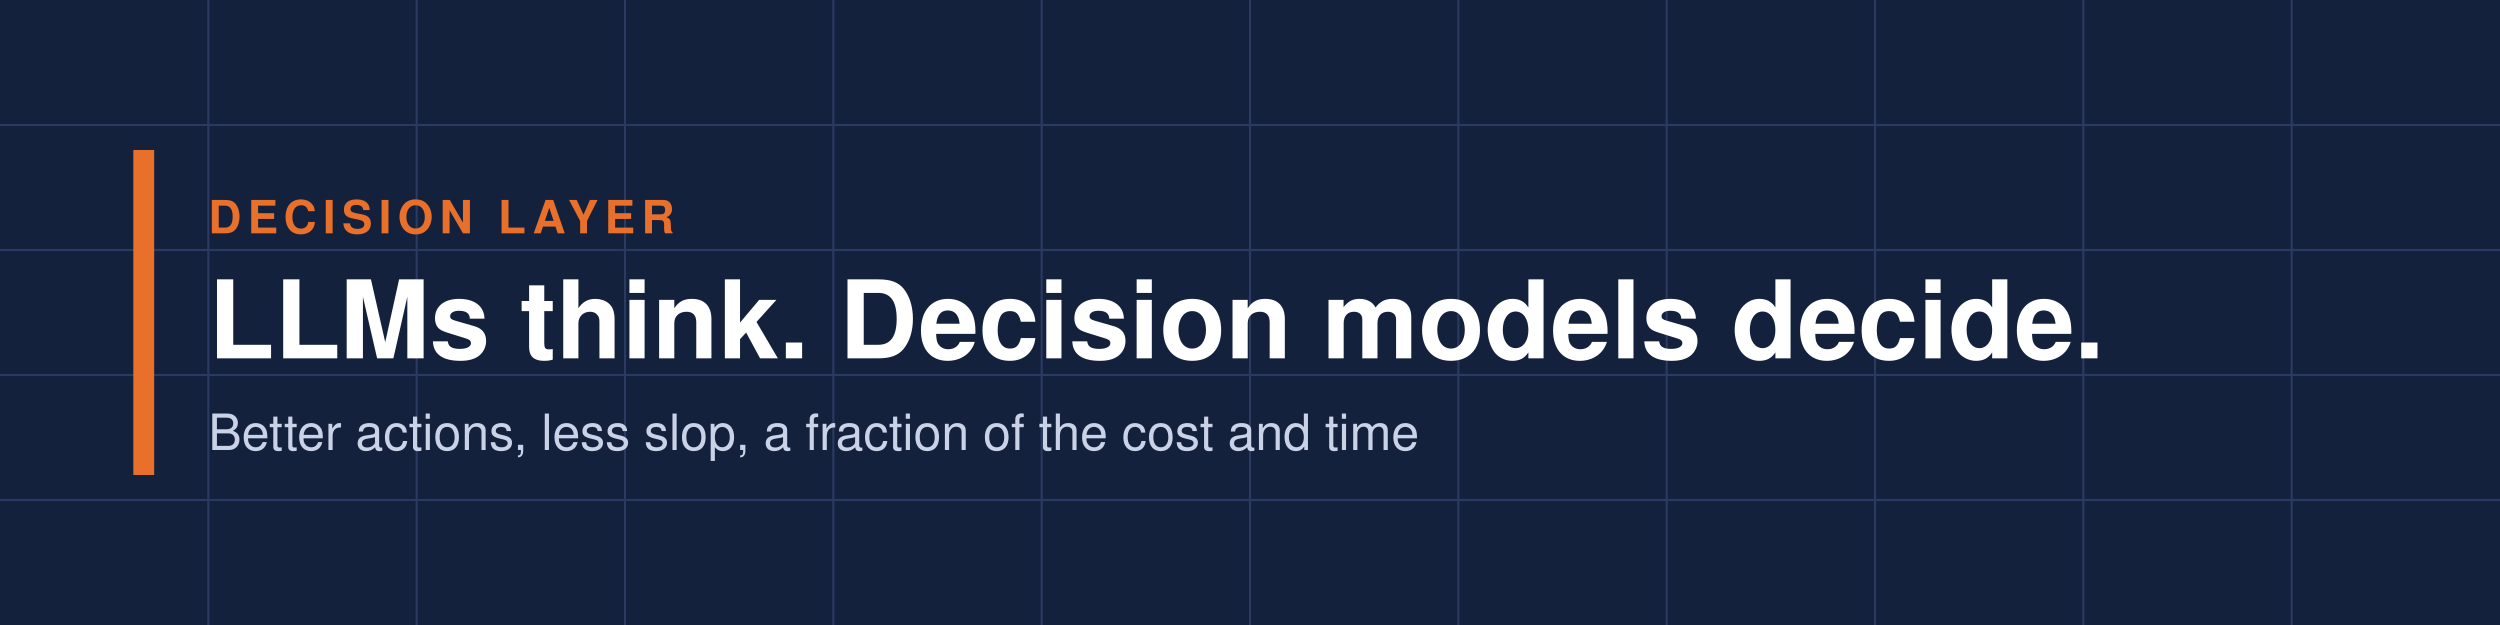
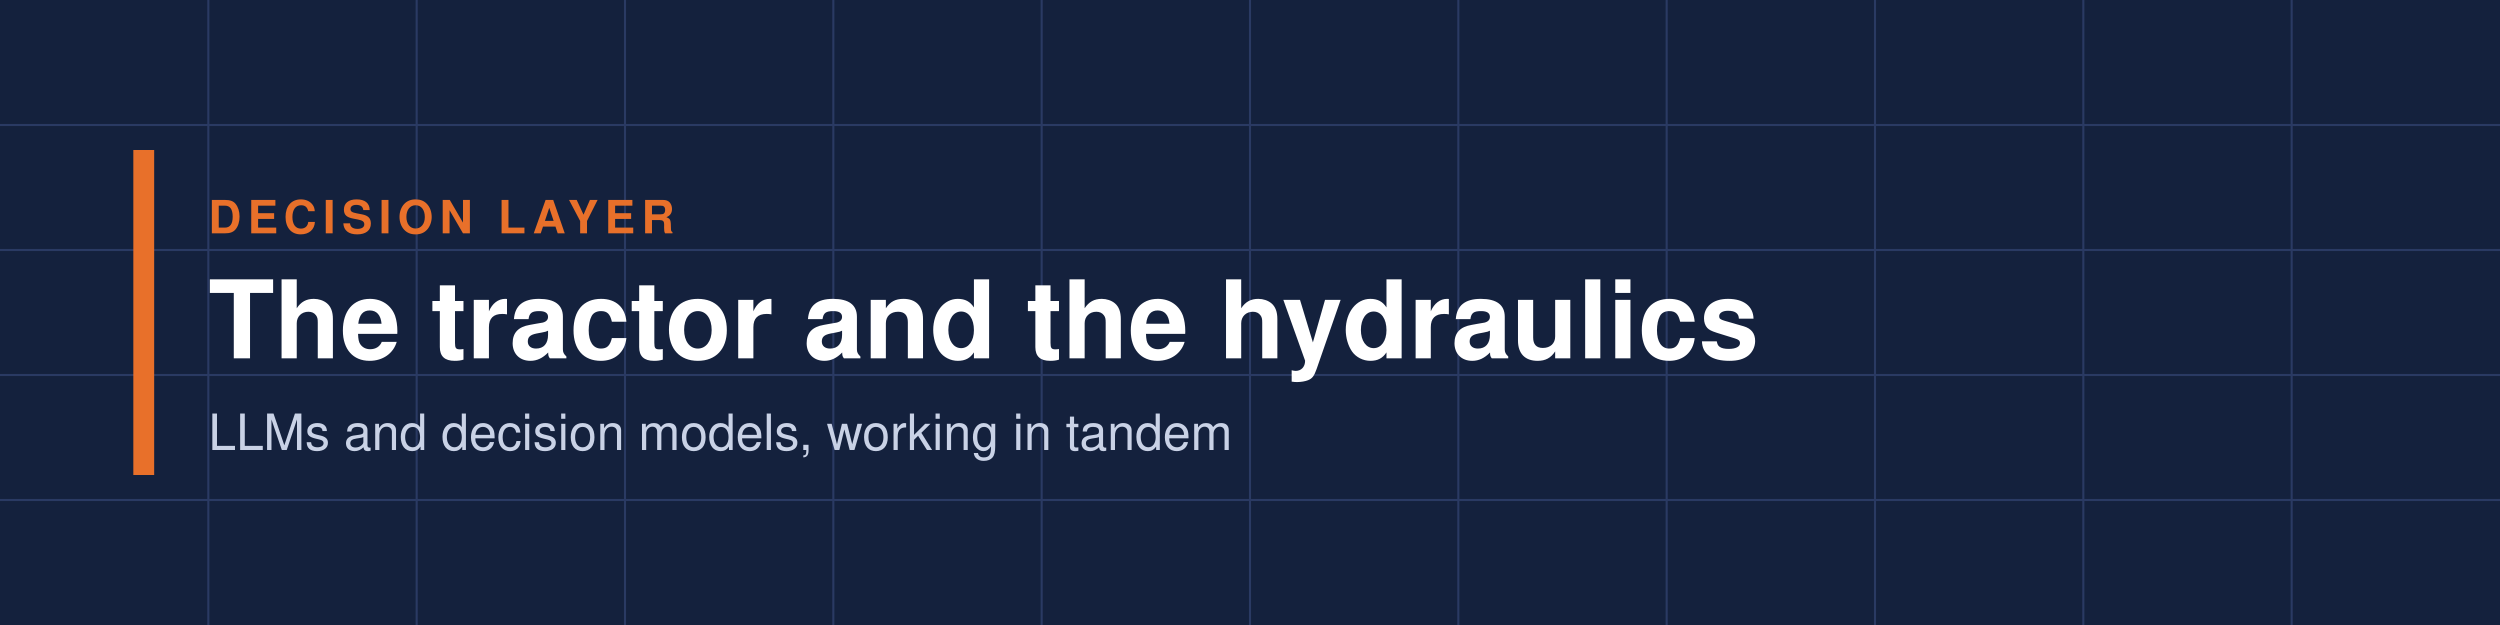
- <svg xmlns="http://www.w3.org/2000/svg" width="1200" height="300" viewBox="0 0 1200 300" role="img" aria-label="Decision Layer: LLMs think, decision models decide">
+ <svg xmlns="http://www.w3.org/2000/svg" width="1200" height="300" viewBox="0 0 1200 300" role="img" aria-label="Decision Layer: the tractor and the hydraulics">
  <rect width="1200" height="300" fill="#14213d" />
  <g stroke="#2a3a63" stroke-width="1">
    <path d="M0 60H1200M0 120H1200M0 180H1200M0 240H1200" />
    <path d="M100 0V300M200 0V300M300 0V300M400 0V300M500 0V300M600 0V300M700 0V300M800 0V300M900 0V300M1000 0V300M1100 0V300" />
  </g>
  <rect x="64" y="72" width="10" height="156" fill="#e8702a" />
  <text x="100" y="112" fill="#e8702a" font-family="Helvetica, Arial, sans-serif" font-size="22" font-weight="700" letter-spacing="3">DECISION LAYER</text>
-   <text x="100" y="172" fill="#ffffff" font-family="Helvetica, Arial, sans-serif" font-size="52" font-weight="800">LLMs think. Decision models decide.</text>
-   <text x="100" y="216" fill="#c9d2e6" font-family="Helvetica, Arial, sans-serif" font-size="24">Better actions, less slop, a fraction of the cost and time</text>
+   <text x="100" y="172" fill="#ffffff" font-family="Helvetica, Arial, sans-serif" font-size="52" font-weight="800">The tractor and the hydraulics</text>
+   <text x="100" y="216" fill="#c9d2e6" font-family="Helvetica, Arial, sans-serif" font-size="24">LLMs and decision models, working in tandem</text>
</svg>
